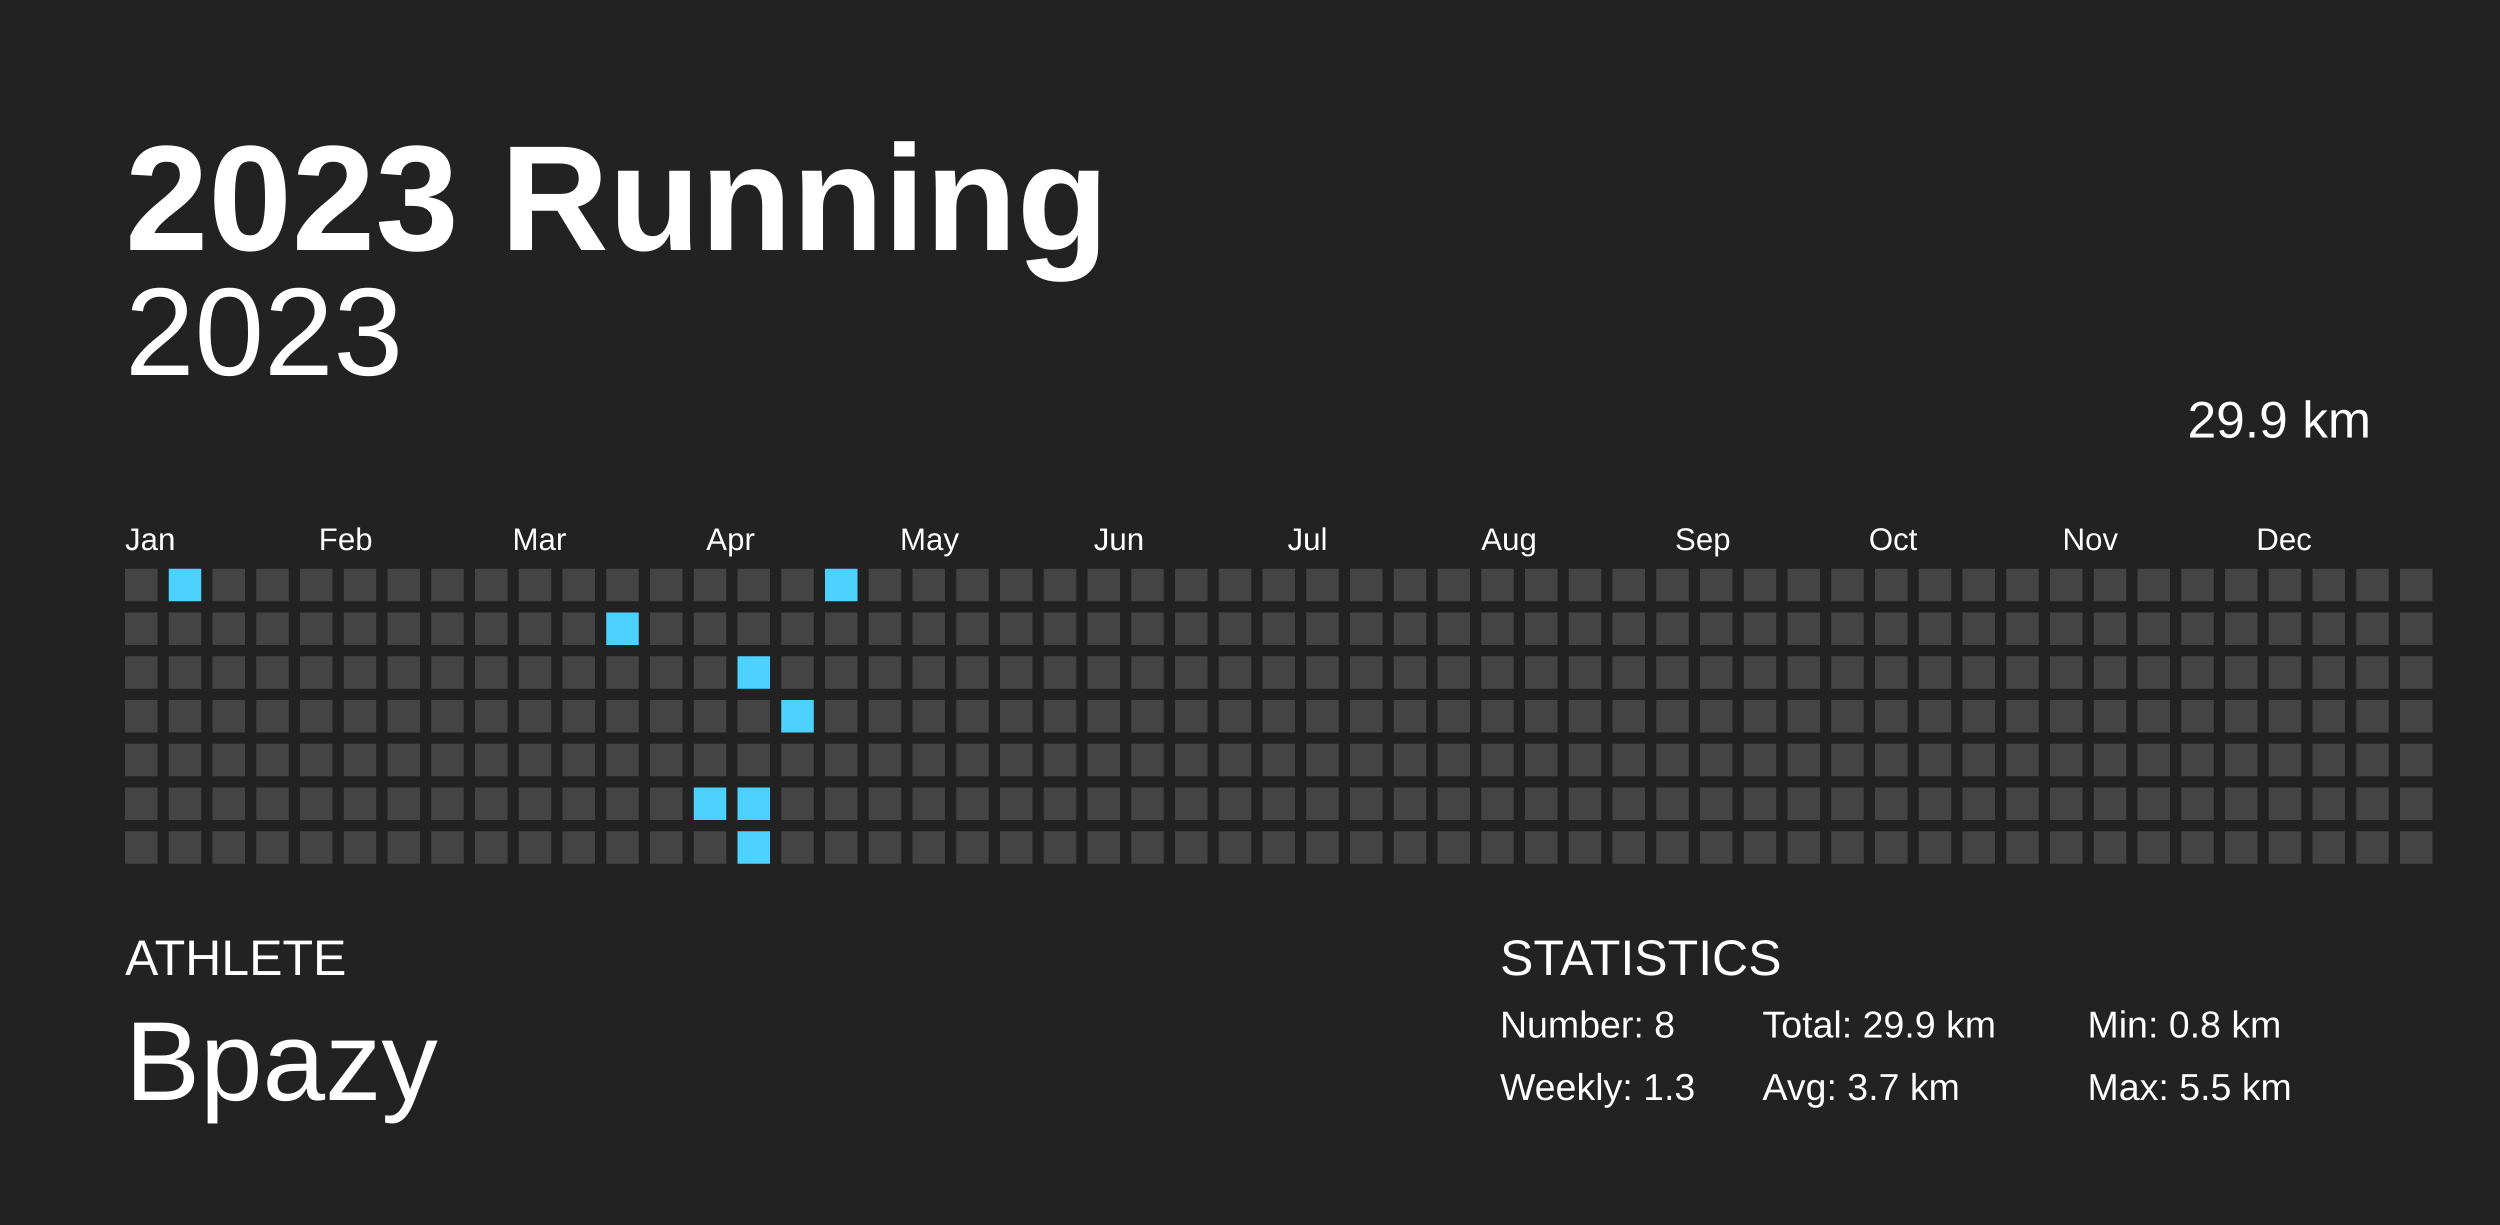
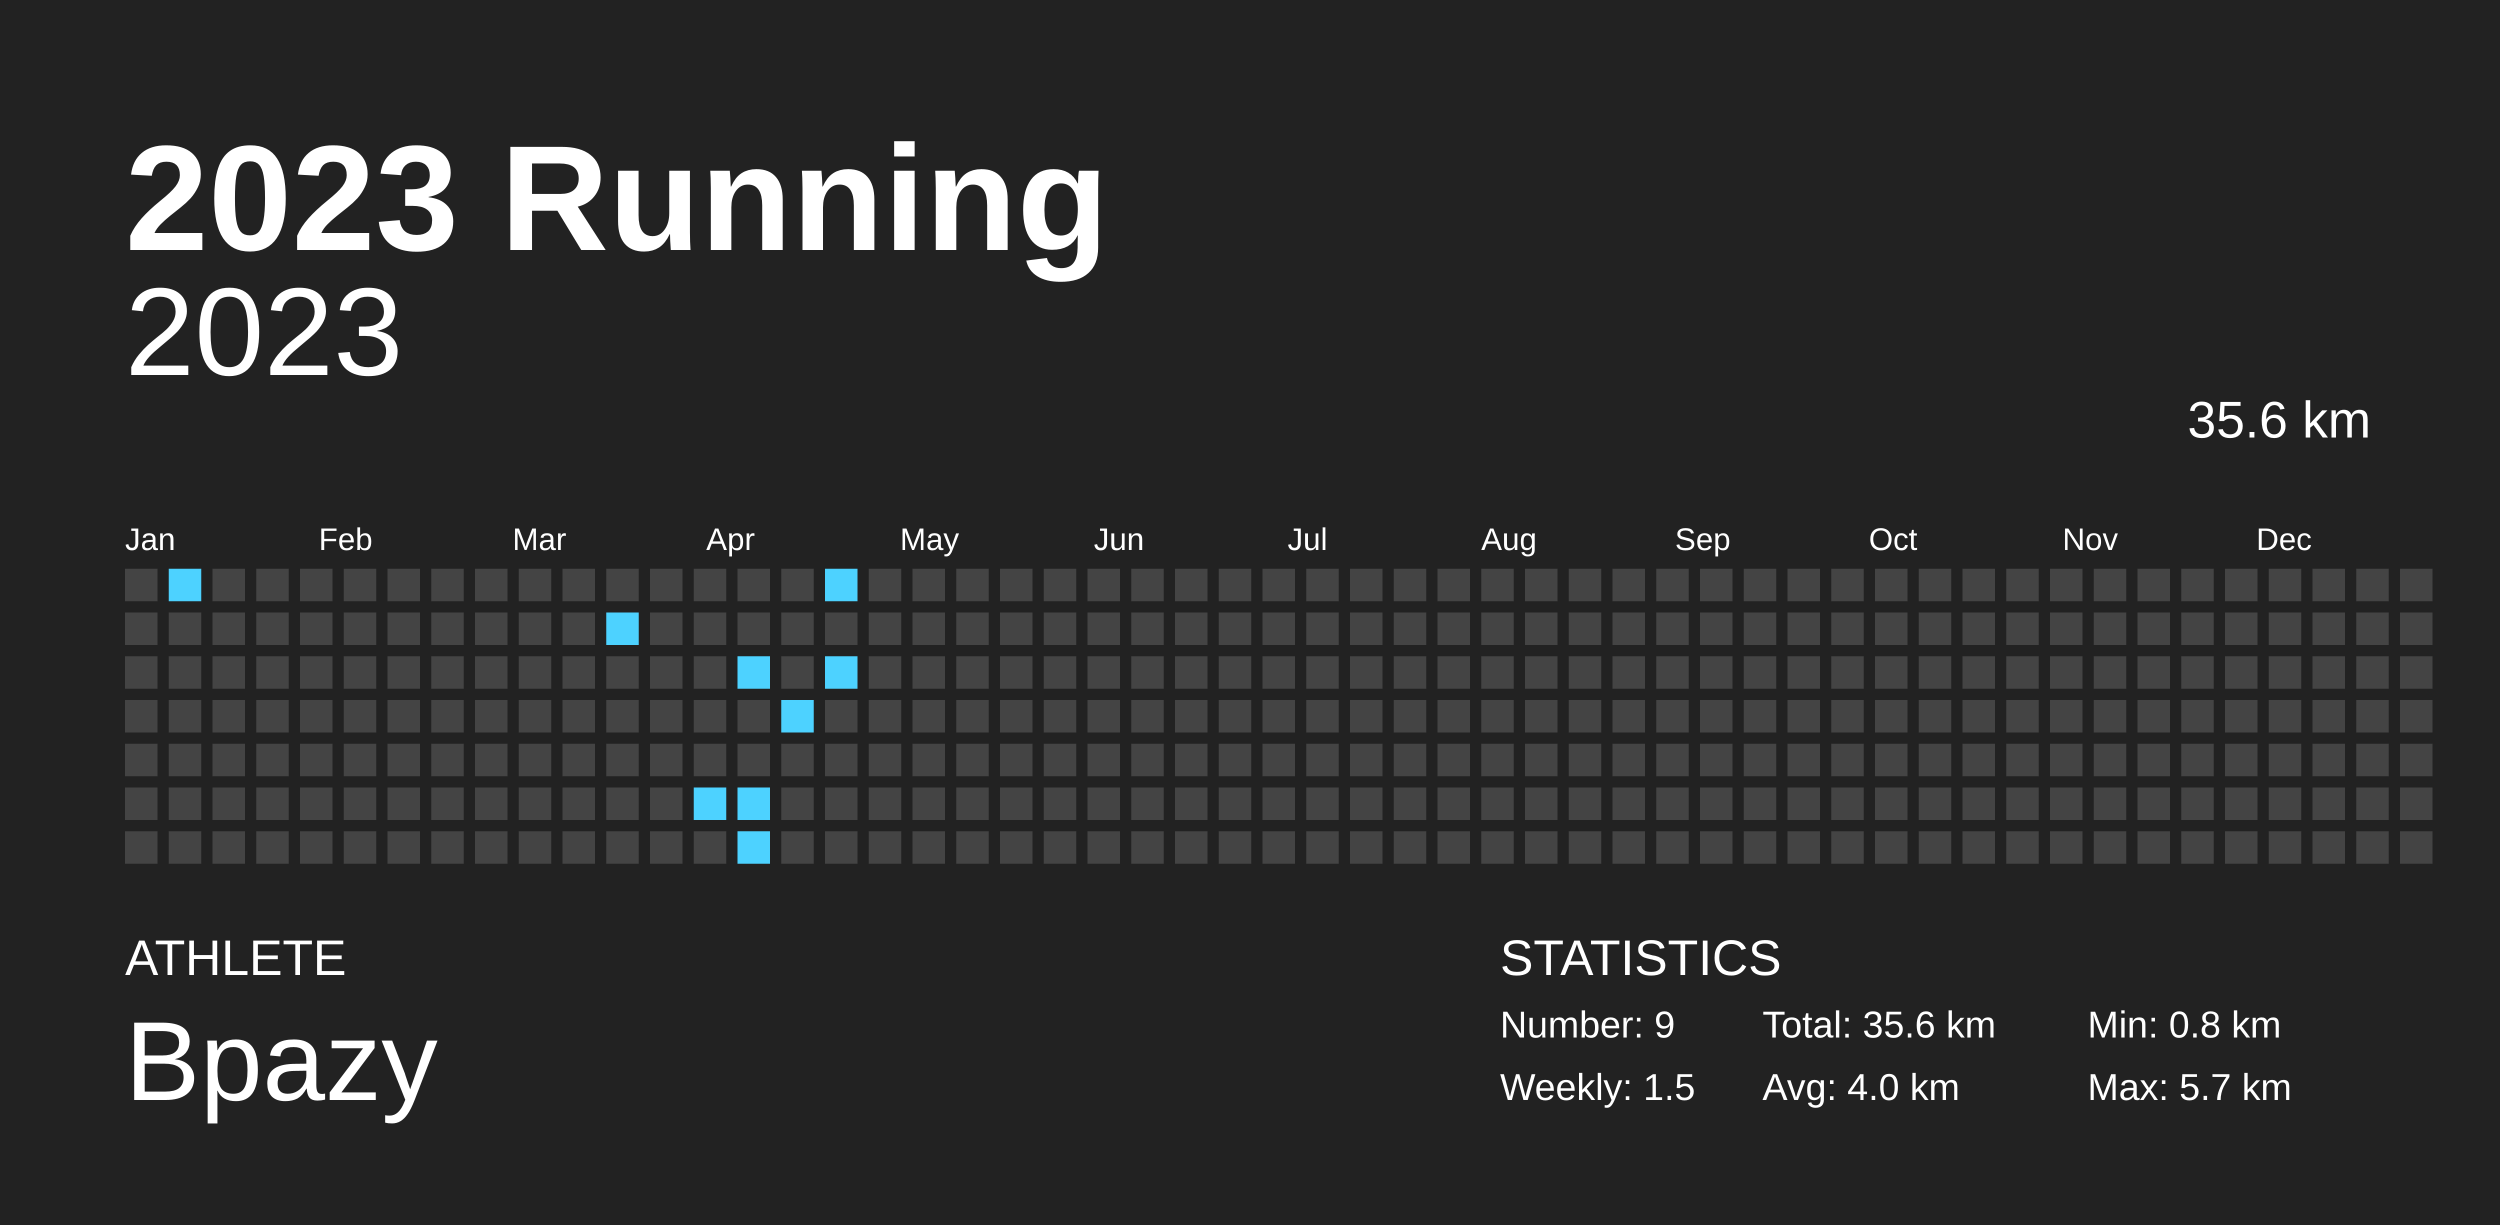
<svg xmlns="http://www.w3.org/2000/svg" baseProfile="full" height="98mm" version="1.1" viewBox="0,0,200,98" width="200mm">
  <defs />
  <rect fill="#222222" height="98" width="200" x="0" y="0" />
  <text fill="#FFFFFF" style="font-size:12px; font-family:Arial; font-weight:bold;" x="10" y="20">2023 Running</text>
  <text fill="#FFFFFF" style="font-size:4px; font-family:Arial" x="10" y="78">ATHLETE</text>
  <text fill="#FFFFFF" style="font-size:9px; font-family:Arial" x="10" y="88">Bpazy</text>
  <text fill="#FFFFFF" style="font-size:4px; font-family:Arial" x="120" y="78">STATISTICS</text>
-   <text fill="#FFFFFF" style="font-size:3px; font-family:Arial" x="120" y="83">Number: 8</text>
-   <text fill="#FFFFFF" style="font-size:3px; font-family:Arial" x="120" y="88">Weekly: 1.3</text>
-   <text fill="#FFFFFF" style="font-size:3px; font-family:Arial" x="141" y="83">Total: 29.9 km</text>
-   <text fill="#FFFFFF" style="font-size:3px; font-family:Arial" x="141" y="88">Avg: 3.7 km</text>
+   <text fill="#FFFFFF" style="font-size:3px; font-family:Arial" x="120" y="83">Number: 9</text>
+   <text fill="#FFFFFF" style="font-size:3px; font-family:Arial" x="120" y="88">Weekly: 1.5</text>
+   <text fill="#FFFFFF" style="font-size:3px; font-family:Arial" x="141" y="83">Total: 35.6 km</text>
+   <text fill="#FFFFFF" style="font-size:3px; font-family:Arial" x="141" y="88">Avg: 4.0 km</text>
  <text fill="#FFFFFF" style="font-size:3px; font-family:Arial" x="167" y="83">Min: 0.8 km</text>
-   <text fill="#FFFFFF" style="font-size:3px; font-family:Arial" x="167" y="88">Max: 5.5 km</text>
+   <text fill="#FFFFFF" style="font-size:3px; font-family:Arial" x="167" y="88">Max: 5.7 km</text>
  <text alignment-baseline="hanging" fill="#FFFFFF" style="font-size:10.0px; font-family:Arial;" x="10" y="30">2023</text>
-   <text alignment-baseline="hanging" fill="#FFFFFF" style="font-size:4.125px; font-family:Arial;" x="175" y="35">29.9 km</text>
+   <text alignment-baseline="hanging" fill="#FFFFFF" style="font-size:4.125px; font-family:Arial;" x="175" y="35">35.6 km</text>
  <text fill="#FFFFFF" style="font-size:2.5px; font-family:Arial" x="10.0" y="44">Jan</text>
  <text fill="#FFFFFF" style="font-size:2.5px; font-family:Arial" x="25.5" y="44">Feb</text>
  <text fill="#FFFFFF" style="font-size:2.5px; font-family:Arial" x="41.0" y="44">Mar</text>
  <text fill="#FFFFFF" style="font-size:2.5px; font-family:Arial" x="56.5" y="44">Apr</text>
  <text fill="#FFFFFF" style="font-size:2.5px; font-family:Arial" x="72.0" y="44">May</text>
  <text fill="#FFFFFF" style="font-size:2.5px; font-family:Arial" x="87.5" y="44">Jun</text>
  <text fill="#FFFFFF" style="font-size:2.5px; font-family:Arial" x="103.0" y="44">Jul</text>
  <text fill="#FFFFFF" style="font-size:2.5px; font-family:Arial" x="118.5" y="44">Aug</text>
  <text fill="#FFFFFF" style="font-size:2.5px; font-family:Arial" x="134.0" y="44">Sep</text>
  <text fill="#FFFFFF" style="font-size:2.5px; font-family:Arial" x="149.5" y="44">Oct</text>
  <text fill="#FFFFFF" style="font-size:2.5px; font-family:Arial" x="165.0" y="44">Nov</text>
  <text fill="#FFFFFF" style="font-size:2.5px; font-family:Arial" x="180.5" y="44">Dec</text>
  <rect fill="#444444" height="2.6" width="2.6" x="10.0" y="45.5" />
  <rect fill="#444444" height="2.6" width="2.6" x="10.0" y="49.0" />
  <rect fill="#444444" height="2.6" width="2.6" x="10.0" y="52.5" />
  <rect fill="#444444" height="2.6" width="2.6" x="10.0" y="56.0" />
  <rect fill="#444444" height="2.6" width="2.6" x="10.0" y="59.5" />
  <rect fill="#444444" height="2.6" width="2.6" x="10.0" y="63.0" />
  <rect fill="#444444" height="2.6" width="2.6" x="10.0" y="66.5" />
  <rect fill="#4dd2ff" height="2.6" width="2.6" x="13.5" y="45.5" />
  <rect fill="#444444" height="2.6" width="2.6" x="13.5" y="49.0" />
  <rect fill="#444444" height="2.6" width="2.6" x="13.5" y="52.5" />
  <rect fill="#444444" height="2.6" width="2.6" x="13.5" y="56.0" />
  <rect fill="#444444" height="2.6" width="2.6" x="13.5" y="59.5" />
  <rect fill="#444444" height="2.6" width="2.6" x="13.5" y="63.0" />
  <rect fill="#444444" height="2.6" width="2.6" x="13.5" y="66.5" />
  <rect fill="#444444" height="2.6" width="2.6" x="17.0" y="45.5" />
  <rect fill="#444444" height="2.6" width="2.6" x="17.0" y="49.0" />
  <rect fill="#444444" height="2.6" width="2.6" x="17.0" y="52.5" />
  <rect fill="#444444" height="2.6" width="2.6" x="17.0" y="56.0" />
  <rect fill="#444444" height="2.6" width="2.6" x="17.0" y="59.5" />
  <rect fill="#444444" height="2.6" width="2.6" x="17.0" y="63.0" />
  <rect fill="#444444" height="2.6" width="2.6" x="17.0" y="66.5" />
  <rect fill="#444444" height="2.6" width="2.6" x="20.5" y="45.5" />
  <rect fill="#444444" height="2.6" width="2.6" x="20.5" y="49.0" />
  <rect fill="#444444" height="2.6" width="2.6" x="20.5" y="52.5" />
  <rect fill="#444444" height="2.6" width="2.6" x="20.5" y="56.0" />
  <rect fill="#444444" height="2.6" width="2.6" x="20.5" y="59.5" />
  <rect fill="#444444" height="2.6" width="2.6" x="20.5" y="63.0" />
  <rect fill="#444444" height="2.6" width="2.6" x="20.5" y="66.5" />
  <rect fill="#444444" height="2.6" width="2.6" x="24.0" y="45.5" />
  <rect fill="#444444" height="2.6" width="2.6" x="24.0" y="49.0" />
  <rect fill="#444444" height="2.6" width="2.6" x="24.0" y="52.5" />
  <rect fill="#444444" height="2.6" width="2.6" x="24.0" y="56.0" />
  <rect fill="#444444" height="2.6" width="2.6" x="24.0" y="59.5" />
  <rect fill="#444444" height="2.6" width="2.6" x="24.0" y="63.0" />
  <rect fill="#444444" height="2.6" width="2.6" x="24.0" y="66.5" />
  <rect fill="#444444" height="2.6" width="2.6" x="27.5" y="45.5" />
  <rect fill="#444444" height="2.6" width="2.6" x="27.5" y="49.0" />
  <rect fill="#444444" height="2.6" width="2.6" x="27.5" y="52.5" />
  <rect fill="#444444" height="2.6" width="2.6" x="27.5" y="56.0" />
  <rect fill="#444444" height="2.6" width="2.6" x="27.5" y="59.5" />
  <rect fill="#444444" height="2.6" width="2.6" x="27.5" y="63.0" />
  <rect fill="#444444" height="2.6" width="2.6" x="27.5" y="66.5" />
  <rect fill="#444444" height="2.6" width="2.6" x="31.0" y="45.5" />
  <rect fill="#444444" height="2.6" width="2.6" x="31.0" y="49.0" />
  <rect fill="#444444" height="2.6" width="2.6" x="31.0" y="52.5" />
  <rect fill="#444444" height="2.6" width="2.6" x="31.0" y="56.0" />
  <rect fill="#444444" height="2.6" width="2.6" x="31.0" y="59.5" />
  <rect fill="#444444" height="2.6" width="2.6" x="31.0" y="63.0" />
  <rect fill="#444444" height="2.6" width="2.6" x="31.0" y="66.5" />
  <rect fill="#444444" height="2.6" width="2.6" x="34.5" y="45.5" />
  <rect fill="#444444" height="2.6" width="2.6" x="34.5" y="49.0" />
  <rect fill="#444444" height="2.6" width="2.6" x="34.5" y="52.5" />
  <rect fill="#444444" height="2.6" width="2.6" x="34.5" y="56.0" />
  <rect fill="#444444" height="2.6" width="2.6" x="34.5" y="59.5" />
  <rect fill="#444444" height="2.6" width="2.6" x="34.5" y="63.0" />
  <rect fill="#444444" height="2.6" width="2.6" x="34.5" y="66.5" />
  <rect fill="#444444" height="2.6" width="2.6" x="38.0" y="45.5" />
  <rect fill="#444444" height="2.6" width="2.6" x="38.0" y="49.0" />
  <rect fill="#444444" height="2.6" width="2.6" x="38.0" y="52.5" />
  <rect fill="#444444" height="2.6" width="2.6" x="38.0" y="56.0" />
  <rect fill="#444444" height="2.6" width="2.6" x="38.0" y="59.5" />
  <rect fill="#444444" height="2.6" width="2.6" x="38.0" y="63.0" />
  <rect fill="#444444" height="2.6" width="2.6" x="38.0" y="66.5" />
  <rect fill="#444444" height="2.6" width="2.6" x="41.5" y="45.5" />
  <rect fill="#444444" height="2.6" width="2.6" x="41.5" y="49.0" />
  <rect fill="#444444" height="2.6" width="2.6" x="41.5" y="52.5" />
  <rect fill="#444444" height="2.6" width="2.6" x="41.5" y="56.0" />
  <rect fill="#444444" height="2.6" width="2.6" x="41.5" y="59.5" />
  <rect fill="#444444" height="2.6" width="2.6" x="41.5" y="63.0" />
  <rect fill="#444444" height="2.6" width="2.6" x="41.5" y="66.5" />
  <rect fill="#444444" height="2.6" width="2.6" x="45.0" y="45.5" />
  <rect fill="#444444" height="2.6" width="2.6" x="45.0" y="49.0" />
  <rect fill="#444444" height="2.6" width="2.6" x="45.0" y="52.5" />
  <rect fill="#444444" height="2.6" width="2.6" x="45.0" y="56.0" />
  <rect fill="#444444" height="2.6" width="2.6" x="45.0" y="59.5" />
  <rect fill="#444444" height="2.6" width="2.6" x="45.0" y="63.0" />
  <rect fill="#444444" height="2.6" width="2.6" x="45.0" y="66.5" />
  <rect fill="#444444" height="2.6" width="2.6" x="48.5" y="45.5" />
  <rect fill="#4dd2ff" height="2.6" width="2.6" x="48.5" y="49.0" />
  <rect fill="#444444" height="2.6" width="2.6" x="48.5" y="52.5" />
  <rect fill="#444444" height="2.6" width="2.6" x="48.5" y="56.0" />
  <rect fill="#444444" height="2.6" width="2.6" x="48.5" y="59.5" />
  <rect fill="#444444" height="2.6" width="2.6" x="48.5" y="63.0" />
  <rect fill="#444444" height="2.6" width="2.6" x="48.5" y="66.5" />
  <rect fill="#444444" height="2.6" width="2.6" x="52.0" y="45.5" />
  <rect fill="#444444" height="2.6" width="2.6" x="52.0" y="49.0" />
  <rect fill="#444444" height="2.6" width="2.6" x="52.0" y="52.5" />
  <rect fill="#444444" height="2.6" width="2.6" x="52.0" y="56.0" />
  <rect fill="#444444" height="2.6" width="2.6" x="52.0" y="59.5" />
  <rect fill="#444444" height="2.6" width="2.6" x="52.0" y="63.0" />
  <rect fill="#444444" height="2.6" width="2.6" x="52.0" y="66.5" />
  <rect fill="#444444" height="2.6" width="2.6" x="55.5" y="45.5" />
  <rect fill="#444444" height="2.6" width="2.6" x="55.5" y="49.0" />
  <rect fill="#444444" height="2.6" width="2.6" x="55.5" y="52.5" />
  <rect fill="#444444" height="2.6" width="2.6" x="55.5" y="56.0" />
  <rect fill="#444444" height="2.6" width="2.6" x="55.5" y="59.5" />
  <rect fill="#4dd2ff" height="2.6" width="2.6" x="55.5" y="63.0" />
  <rect fill="#444444" height="2.6" width="2.6" x="55.5" y="66.5" />
  <rect fill="#444444" height="2.6" width="2.6" x="59.0" y="45.5" />
  <rect fill="#444444" height="2.6" width="2.6" x="59.0" y="49.0" />
  <rect fill="#4dd2ff" height="2.6" width="2.6" x="59.0" y="52.5" />
  <rect fill="#444444" height="2.6" width="2.6" x="59.0" y="56.0" />
  <rect fill="#444444" height="2.6" width="2.6" x="59.0" y="59.5" />
  <rect fill="#4dd2ff" height="2.6" width="2.6" x="59.0" y="63.0" />
  <rect fill="#4dd2ff" height="2.6" width="2.6" x="59.0" y="66.5" />
  <rect fill="#444444" height="2.6" width="2.6" x="62.5" y="45.5" />
  <rect fill="#444444" height="2.6" width="2.6" x="62.5" y="49.0" />
  <rect fill="#444444" height="2.6" width="2.6" x="62.5" y="52.5" />
  <rect fill="#4dd2ff" height="2.6" width="2.6" x="62.5" y="56.0" />
  <rect fill="#444444" height="2.6" width="2.6" x="62.5" y="59.5" />
  <rect fill="#444444" height="2.6" width="2.6" x="62.5" y="63.0" />
  <rect fill="#444444" height="2.6" width="2.6" x="62.5" y="66.5" />
  <rect fill="#4dd2ff" height="2.6" width="2.6" x="66.0" y="45.5" />
  <rect fill="#444444" height="2.6" width="2.6" x="66.0" y="49.0" />
-   <rect fill="#444444" height="2.6" width="2.6" x="66.0" y="52.5" />
+   <rect fill="#4dd2ff" height="2.6" width="2.6" x="66.0" y="52.5" />
  <rect fill="#444444" height="2.6" width="2.6" x="66.0" y="56.0" />
  <rect fill="#444444" height="2.6" width="2.6" x="66.0" y="59.5" />
  <rect fill="#444444" height="2.6" width="2.6" x="66.0" y="63.0" />
  <rect fill="#444444" height="2.6" width="2.6" x="66.0" y="66.5" />
  <rect fill="#444444" height="2.6" width="2.6" x="69.5" y="45.5" />
  <rect fill="#444444" height="2.6" width="2.6" x="69.5" y="49.0" />
  <rect fill="#444444" height="2.6" width="2.6" x="69.5" y="52.5" />
  <rect fill="#444444" height="2.6" width="2.6" x="69.5" y="56.0" />
  <rect fill="#444444" height="2.6" width="2.6" x="69.5" y="59.5" />
  <rect fill="#444444" height="2.6" width="2.6" x="69.5" y="63.0" />
  <rect fill="#444444" height="2.6" width="2.6" x="69.5" y="66.5" />
  <rect fill="#444444" height="2.6" width="2.6" x="73.0" y="45.5" />
  <rect fill="#444444" height="2.6" width="2.6" x="73.0" y="49.0" />
  <rect fill="#444444" height="2.6" width="2.6" x="73.0" y="52.5" />
  <rect fill="#444444" height="2.6" width="2.6" x="73.0" y="56.0" />
  <rect fill="#444444" height="2.6" width="2.6" x="73.0" y="59.5" />
  <rect fill="#444444" height="2.6" width="2.6" x="73.0" y="63.0" />
  <rect fill="#444444" height="2.6" width="2.6" x="73.0" y="66.5" />
  <rect fill="#444444" height="2.6" width="2.6" x="76.5" y="45.5" />
  <rect fill="#444444" height="2.6" width="2.6" x="76.5" y="49.0" />
  <rect fill="#444444" height="2.6" width="2.6" x="76.5" y="52.5" />
  <rect fill="#444444" height="2.6" width="2.6" x="76.5" y="56.0" />
  <rect fill="#444444" height="2.6" width="2.6" x="76.5" y="59.5" />
  <rect fill="#444444" height="2.6" width="2.6" x="76.5" y="63.0" />
  <rect fill="#444444" height="2.6" width="2.6" x="76.5" y="66.5" />
  <rect fill="#444444" height="2.6" width="2.6" x="80.0" y="45.5" />
  <rect fill="#444444" height="2.6" width="2.6" x="80.0" y="49.0" />
  <rect fill="#444444" height="2.6" width="2.6" x="80.0" y="52.5" />
  <rect fill="#444444" height="2.6" width="2.6" x="80.0" y="56.0" />
  <rect fill="#444444" height="2.6" width="2.6" x="80.0" y="59.5" />
  <rect fill="#444444" height="2.6" width="2.6" x="80.0" y="63.0" />
  <rect fill="#444444" height="2.6" width="2.6" x="80.0" y="66.5" />
  <rect fill="#444444" height="2.6" width="2.6" x="83.5" y="45.5" />
  <rect fill="#444444" height="2.6" width="2.6" x="83.5" y="49.0" />
  <rect fill="#444444" height="2.6" width="2.6" x="83.5" y="52.5" />
  <rect fill="#444444" height="2.6" width="2.6" x="83.5" y="56.0" />
  <rect fill="#444444" height="2.6" width="2.6" x="83.5" y="59.5" />
  <rect fill="#444444" height="2.6" width="2.6" x="83.5" y="63.0" />
  <rect fill="#444444" height="2.6" width="2.6" x="83.5" y="66.5" />
  <rect fill="#444444" height="2.6" width="2.6" x="87.0" y="45.5" />
  <rect fill="#444444" height="2.6" width="2.6" x="87.0" y="49.0" />
  <rect fill="#444444" height="2.6" width="2.6" x="87.0" y="52.5" />
  <rect fill="#444444" height="2.6" width="2.6" x="87.0" y="56.0" />
  <rect fill="#444444" height="2.6" width="2.6" x="87.0" y="59.5" />
  <rect fill="#444444" height="2.6" width="2.6" x="87.0" y="63.0" />
  <rect fill="#444444" height="2.6" width="2.6" x="87.0" y="66.5" />
  <rect fill="#444444" height="2.6" width="2.6" x="90.5" y="45.5" />
  <rect fill="#444444" height="2.6" width="2.6" x="90.5" y="49.0" />
  <rect fill="#444444" height="2.6" width="2.6" x="90.5" y="52.5" />
  <rect fill="#444444" height="2.6" width="2.6" x="90.5" y="56.0" />
  <rect fill="#444444" height="2.6" width="2.6" x="90.5" y="59.5" />
  <rect fill="#444444" height="2.6" width="2.6" x="90.5" y="63.0" />
  <rect fill="#444444" height="2.6" width="2.6" x="90.5" y="66.5" />
  <rect fill="#444444" height="2.6" width="2.6" x="94.0" y="45.5" />
  <rect fill="#444444" height="2.6" width="2.6" x="94.0" y="49.0" />
  <rect fill="#444444" height="2.6" width="2.6" x="94.0" y="52.5" />
  <rect fill="#444444" height="2.6" width="2.6" x="94.0" y="56.0" />
  <rect fill="#444444" height="2.6" width="2.6" x="94.0" y="59.5" />
  <rect fill="#444444" height="2.6" width="2.6" x="94.0" y="63.0" />
  <rect fill="#444444" height="2.6" width="2.6" x="94.0" y="66.5" />
  <rect fill="#444444" height="2.6" width="2.6" x="97.5" y="45.5" />
  <rect fill="#444444" height="2.6" width="2.6" x="97.5" y="49.0" />
  <rect fill="#444444" height="2.6" width="2.6" x="97.5" y="52.5" />
  <rect fill="#444444" height="2.6" width="2.6" x="97.5" y="56.0" />
  <rect fill="#444444" height="2.6" width="2.6" x="97.5" y="59.5" />
  <rect fill="#444444" height="2.6" width="2.6" x="97.5" y="63.0" />
  <rect fill="#444444" height="2.6" width="2.6" x="97.5" y="66.5" />
  <rect fill="#444444" height="2.6" width="2.6" x="101.0" y="45.5" />
  <rect fill="#444444" height="2.6" width="2.6" x="101.0" y="49.0" />
  <rect fill="#444444" height="2.6" width="2.6" x="101.0" y="52.5" />
  <rect fill="#444444" height="2.6" width="2.6" x="101.0" y="56.0" />
  <rect fill="#444444" height="2.6" width="2.6" x="101.0" y="59.5" />
  <rect fill="#444444" height="2.6" width="2.6" x="101.0" y="63.0" />
  <rect fill="#444444" height="2.6" width="2.6" x="101.0" y="66.5" />
  <rect fill="#444444" height="2.6" width="2.6" x="104.5" y="45.5" />
  <rect fill="#444444" height="2.6" width="2.6" x="104.5" y="49.0" />
  <rect fill="#444444" height="2.6" width="2.6" x="104.5" y="52.5" />
  <rect fill="#444444" height="2.6" width="2.6" x="104.5" y="56.0" />
  <rect fill="#444444" height="2.6" width="2.6" x="104.5" y="59.5" />
  <rect fill="#444444" height="2.6" width="2.6" x="104.5" y="63.0" />
  <rect fill="#444444" height="2.6" width="2.6" x="104.5" y="66.5" />
  <rect fill="#444444" height="2.6" width="2.6" x="108.0" y="45.5" />
  <rect fill="#444444" height="2.6" width="2.6" x="108.0" y="49.0" />
  <rect fill="#444444" height="2.6" width="2.6" x="108.0" y="52.5" />
  <rect fill="#444444" height="2.6" width="2.6" x="108.0" y="56.0" />
  <rect fill="#444444" height="2.6" width="2.6" x="108.0" y="59.5" />
  <rect fill="#444444" height="2.6" width="2.6" x="108.0" y="63.0" />
  <rect fill="#444444" height="2.6" width="2.6" x="108.0" y="66.5" />
  <rect fill="#444444" height="2.6" width="2.6" x="111.5" y="45.5" />
  <rect fill="#444444" height="2.6" width="2.6" x="111.5" y="49.0" />
  <rect fill="#444444" height="2.6" width="2.6" x="111.5" y="52.5" />
  <rect fill="#444444" height="2.6" width="2.6" x="111.5" y="56.0" />
  <rect fill="#444444" height="2.6" width="2.6" x="111.5" y="59.5" />
  <rect fill="#444444" height="2.6" width="2.6" x="111.5" y="63.0" />
  <rect fill="#444444" height="2.6" width="2.6" x="111.5" y="66.5" />
  <rect fill="#444444" height="2.6" width="2.6" x="115.0" y="45.5" />
  <rect fill="#444444" height="2.6" width="2.6" x="115.0" y="49.0" />
  <rect fill="#444444" height="2.6" width="2.6" x="115.0" y="52.5" />
  <rect fill="#444444" height="2.6" width="2.6" x="115.0" y="56.0" />
  <rect fill="#444444" height="2.6" width="2.6" x="115.0" y="59.5" />
  <rect fill="#444444" height="2.6" width="2.6" x="115.0" y="63.0" />
  <rect fill="#444444" height="2.6" width="2.6" x="115.0" y="66.5" />
  <rect fill="#444444" height="2.6" width="2.6" x="118.5" y="45.5" />
  <rect fill="#444444" height="2.6" width="2.6" x="118.5" y="49.0" />
  <rect fill="#444444" height="2.6" width="2.6" x="118.5" y="52.5" />
  <rect fill="#444444" height="2.6" width="2.6" x="118.5" y="56.0" />
  <rect fill="#444444" height="2.6" width="2.6" x="118.5" y="59.5" />
  <rect fill="#444444" height="2.6" width="2.6" x="118.5" y="63.0" />
  <rect fill="#444444" height="2.6" width="2.6" x="118.5" y="66.5" />
  <rect fill="#444444" height="2.6" width="2.6" x="122.0" y="45.5" />
  <rect fill="#444444" height="2.6" width="2.6" x="122.0" y="49.0" />
  <rect fill="#444444" height="2.6" width="2.6" x="122.0" y="52.5" />
  <rect fill="#444444" height="2.6" width="2.6" x="122.0" y="56.0" />
  <rect fill="#444444" height="2.6" width="2.6" x="122.0" y="59.5" />
  <rect fill="#444444" height="2.6" width="2.6" x="122.0" y="63.0" />
  <rect fill="#444444" height="2.6" width="2.6" x="122.0" y="66.5" />
  <rect fill="#444444" height="2.6" width="2.6" x="125.5" y="45.5" />
  <rect fill="#444444" height="2.6" width="2.6" x="125.5" y="49.0" />
  <rect fill="#444444" height="2.6" width="2.6" x="125.5" y="52.5" />
  <rect fill="#444444" height="2.6" width="2.6" x="125.5" y="56.0" />
  <rect fill="#444444" height="2.6" width="2.6" x="125.5" y="59.5" />
  <rect fill="#444444" height="2.6" width="2.6" x="125.5" y="63.0" />
  <rect fill="#444444" height="2.6" width="2.6" x="125.5" y="66.5" />
  <rect fill="#444444" height="2.6" width="2.6" x="129.0" y="45.5" />
  <rect fill="#444444" height="2.6" width="2.6" x="129.0" y="49.0" />
  <rect fill="#444444" height="2.6" width="2.6" x="129.0" y="52.5" />
  <rect fill="#444444" height="2.6" width="2.6" x="129.0" y="56.0" />
  <rect fill="#444444" height="2.6" width="2.6" x="129.0" y="59.5" />
  <rect fill="#444444" height="2.6" width="2.6" x="129.0" y="63.0" />
  <rect fill="#444444" height="2.6" width="2.6" x="129.0" y="66.5" />
  <rect fill="#444444" height="2.6" width="2.6" x="132.5" y="45.5" />
  <rect fill="#444444" height="2.6" width="2.6" x="132.5" y="49.0" />
  <rect fill="#444444" height="2.6" width="2.6" x="132.5" y="52.5" />
  <rect fill="#444444" height="2.6" width="2.6" x="132.5" y="56.0" />
  <rect fill="#444444" height="2.6" width="2.6" x="132.5" y="59.5" />
  <rect fill="#444444" height="2.6" width="2.6" x="132.5" y="63.0" />
  <rect fill="#444444" height="2.6" width="2.6" x="132.5" y="66.5" />
  <rect fill="#444444" height="2.6" width="2.6" x="136.0" y="45.5" />
  <rect fill="#444444" height="2.6" width="2.6" x="136.0" y="49.0" />
  <rect fill="#444444" height="2.6" width="2.6" x="136.0" y="52.5" />
  <rect fill="#444444" height="2.6" width="2.6" x="136.0" y="56.0" />
  <rect fill="#444444" height="2.6" width="2.6" x="136.0" y="59.5" />
  <rect fill="#444444" height="2.6" width="2.6" x="136.0" y="63.0" />
  <rect fill="#444444" height="2.6" width="2.6" x="136.0" y="66.5" />
  <rect fill="#444444" height="2.6" width="2.6" x="139.5" y="45.5" />
  <rect fill="#444444" height="2.6" width="2.6" x="139.5" y="49.0" />
  <rect fill="#444444" height="2.6" width="2.6" x="139.5" y="52.5" />
  <rect fill="#444444" height="2.6" width="2.6" x="139.5" y="56.0" />
  <rect fill="#444444" height="2.6" width="2.6" x="139.5" y="59.5" />
  <rect fill="#444444" height="2.6" width="2.6" x="139.5" y="63.0" />
  <rect fill="#444444" height="2.6" width="2.6" x="139.5" y="66.5" />
  <rect fill="#444444" height="2.6" width="2.6" x="143.0" y="45.5" />
  <rect fill="#444444" height="2.6" width="2.6" x="143.0" y="49.0" />
  <rect fill="#444444" height="2.6" width="2.6" x="143.0" y="52.5" />
  <rect fill="#444444" height="2.6" width="2.6" x="143.0" y="56.0" />
  <rect fill="#444444" height="2.6" width="2.6" x="143.0" y="59.5" />
  <rect fill="#444444" height="2.6" width="2.6" x="143.0" y="63.0" />
  <rect fill="#444444" height="2.6" width="2.6" x="143.0" y="66.5" />
  <rect fill="#444444" height="2.6" width="2.6" x="146.5" y="45.5" />
  <rect fill="#444444" height="2.6" width="2.6" x="146.5" y="49.0" />
  <rect fill="#444444" height="2.6" width="2.6" x="146.5" y="52.5" />
  <rect fill="#444444" height="2.6" width="2.6" x="146.5" y="56.0" />
  <rect fill="#444444" height="2.6" width="2.6" x="146.5" y="59.5" />
  <rect fill="#444444" height="2.6" width="2.6" x="146.5" y="63.0" />
  <rect fill="#444444" height="2.6" width="2.6" x="146.5" y="66.5" />
  <rect fill="#444444" height="2.6" width="2.6" x="150.0" y="45.5" />
  <rect fill="#444444" height="2.6" width="2.6" x="150.0" y="49.0" />
  <rect fill="#444444" height="2.6" width="2.6" x="150.0" y="52.5" />
  <rect fill="#444444" height="2.6" width="2.6" x="150.0" y="56.0" />
  <rect fill="#444444" height="2.6" width="2.6" x="150.0" y="59.5" />
  <rect fill="#444444" height="2.6" width="2.6" x="150.0" y="63.0" />
  <rect fill="#444444" height="2.6" width="2.6" x="150.0" y="66.5" />
  <rect fill="#444444" height="2.6" width="2.6" x="153.5" y="45.5" />
  <rect fill="#444444" height="2.6" width="2.6" x="153.5" y="49.0" />
  <rect fill="#444444" height="2.6" width="2.6" x="153.5" y="52.5" />
  <rect fill="#444444" height="2.6" width="2.6" x="153.5" y="56.0" />
  <rect fill="#444444" height="2.6" width="2.6" x="153.5" y="59.5" />
  <rect fill="#444444" height="2.6" width="2.6" x="153.5" y="63.0" />
  <rect fill="#444444" height="2.6" width="2.6" x="153.5" y="66.5" />
  <rect fill="#444444" height="2.6" width="2.6" x="157.0" y="45.5" />
  <rect fill="#444444" height="2.6" width="2.6" x="157.0" y="49.0" />
  <rect fill="#444444" height="2.6" width="2.6" x="157.0" y="52.5" />
  <rect fill="#444444" height="2.6" width="2.6" x="157.0" y="56.0" />
  <rect fill="#444444" height="2.6" width="2.6" x="157.0" y="59.5" />
  <rect fill="#444444" height="2.6" width="2.6" x="157.0" y="63.0" />
  <rect fill="#444444" height="2.6" width="2.6" x="157.0" y="66.5" />
  <rect fill="#444444" height="2.6" width="2.6" x="160.5" y="45.5" />
  <rect fill="#444444" height="2.6" width="2.6" x="160.5" y="49.0" />
  <rect fill="#444444" height="2.6" width="2.6" x="160.5" y="52.5" />
  <rect fill="#444444" height="2.6" width="2.6" x="160.5" y="56.0" />
  <rect fill="#444444" height="2.6" width="2.6" x="160.5" y="59.5" />
  <rect fill="#444444" height="2.6" width="2.6" x="160.5" y="63.0" />
  <rect fill="#444444" height="2.6" width="2.6" x="160.5" y="66.5" />
  <rect fill="#444444" height="2.6" width="2.6" x="164.0" y="45.5" />
  <rect fill="#444444" height="2.6" width="2.6" x="164.0" y="49.0" />
  <rect fill="#444444" height="2.6" width="2.6" x="164.0" y="52.5" />
  <rect fill="#444444" height="2.6" width="2.6" x="164.0" y="56.0" />
  <rect fill="#444444" height="2.6" width="2.6" x="164.0" y="59.5" />
  <rect fill="#444444" height="2.6" width="2.6" x="164.0" y="63.0" />
  <rect fill="#444444" height="2.6" width="2.6" x="164.0" y="66.5" />
  <rect fill="#444444" height="2.6" width="2.6" x="167.5" y="45.5" />
  <rect fill="#444444" height="2.6" width="2.6" x="167.5" y="49.0" />
  <rect fill="#444444" height="2.6" width="2.6" x="167.5" y="52.5" />
  <rect fill="#444444" height="2.6" width="2.6" x="167.5" y="56.0" />
  <rect fill="#444444" height="2.6" width="2.6" x="167.5" y="59.5" />
  <rect fill="#444444" height="2.6" width="2.6" x="167.5" y="63.0" />
  <rect fill="#444444" height="2.6" width="2.6" x="167.5" y="66.5" />
  <rect fill="#444444" height="2.6" width="2.6" x="171.0" y="45.5" />
  <rect fill="#444444" height="2.6" width="2.6" x="171.0" y="49.0" />
  <rect fill="#444444" height="2.6" width="2.6" x="171.0" y="52.5" />
  <rect fill="#444444" height="2.6" width="2.6" x="171.0" y="56.0" />
  <rect fill="#444444" height="2.6" width="2.6" x="171.0" y="59.5" />
  <rect fill="#444444" height="2.6" width="2.6" x="171.0" y="63.0" />
  <rect fill="#444444" height="2.6" width="2.6" x="171.0" y="66.5" />
  <rect fill="#444444" height="2.6" width="2.6" x="174.5" y="45.5" />
  <rect fill="#444444" height="2.6" width="2.6" x="174.5" y="49.0" />
  <rect fill="#444444" height="2.6" width="2.6" x="174.5" y="52.5" />
  <rect fill="#444444" height="2.6" width="2.6" x="174.5" y="56.0" />
  <rect fill="#444444" height="2.6" width="2.6" x="174.5" y="59.5" />
  <rect fill="#444444" height="2.6" width="2.6" x="174.5" y="63.0" />
  <rect fill="#444444" height="2.6" width="2.6" x="174.5" y="66.5" />
  <rect fill="#444444" height="2.6" width="2.6" x="178.0" y="45.5" />
  <rect fill="#444444" height="2.6" width="2.6" x="178.0" y="49.0" />
  <rect fill="#444444" height="2.6" width="2.6" x="178.0" y="52.5" />
  <rect fill="#444444" height="2.6" width="2.6" x="178.0" y="56.0" />
  <rect fill="#444444" height="2.6" width="2.6" x="178.0" y="59.5" />
  <rect fill="#444444" height="2.6" width="2.6" x="178.0" y="63.0" />
  <rect fill="#444444" height="2.6" width="2.6" x="178.0" y="66.5" />
  <rect fill="#444444" height="2.6" width="2.6" x="181.5" y="45.5" />
  <rect fill="#444444" height="2.6" width="2.6" x="181.5" y="49.0" />
  <rect fill="#444444" height="2.6" width="2.6" x="181.5" y="52.5" />
  <rect fill="#444444" height="2.6" width="2.6" x="181.5" y="56.0" />
  <rect fill="#444444" height="2.6" width="2.6" x="181.5" y="59.5" />
  <rect fill="#444444" height="2.6" width="2.6" x="181.5" y="63.0" />
  <rect fill="#444444" height="2.6" width="2.6" x="181.5" y="66.5" />
  <rect fill="#444444" height="2.6" width="2.6" x="185.0" y="45.5" />
  <rect fill="#444444" height="2.6" width="2.6" x="185.0" y="49.0" />
  <rect fill="#444444" height="2.6" width="2.6" x="185.0" y="52.5" />
  <rect fill="#444444" height="2.6" width="2.6" x="185.0" y="56.0" />
  <rect fill="#444444" height="2.6" width="2.6" x="185.0" y="59.5" />
  <rect fill="#444444" height="2.6" width="2.6" x="185.0" y="63.0" />
  <rect fill="#444444" height="2.6" width="2.6" x="185.0" y="66.5" />
  <rect fill="#444444" height="2.6" width="2.6" x="188.5" y="45.5" />
  <rect fill="#444444" height="2.6" width="2.6" x="188.5" y="49.0" />
  <rect fill="#444444" height="2.6" width="2.6" x="188.5" y="52.5" />
  <rect fill="#444444" height="2.6" width="2.6" x="188.5" y="56.0" />
  <rect fill="#444444" height="2.6" width="2.6" x="188.5" y="59.5" />
  <rect fill="#444444" height="2.6" width="2.6" x="188.5" y="63.0" />
  <rect fill="#444444" height="2.6" width="2.6" x="188.5" y="66.5" />
  <rect fill="#444444" height="2.6" width="2.6" x="192.0" y="45.5" />
  <rect fill="#444444" height="2.6" width="2.6" x="192.0" y="49.0" />
  <rect fill="#444444" height="2.6" width="2.6" x="192.0" y="52.5" />
  <rect fill="#444444" height="2.6" width="2.6" x="192.0" y="56.0" />
  <rect fill="#444444" height="2.6" width="2.6" x="192.0" y="59.5" />
  <rect fill="#444444" height="2.6" width="2.6" x="192.0" y="63.0" />
  <rect fill="#444444" height="2.6" width="2.6" x="192.0" y="66.5" />
</svg>
